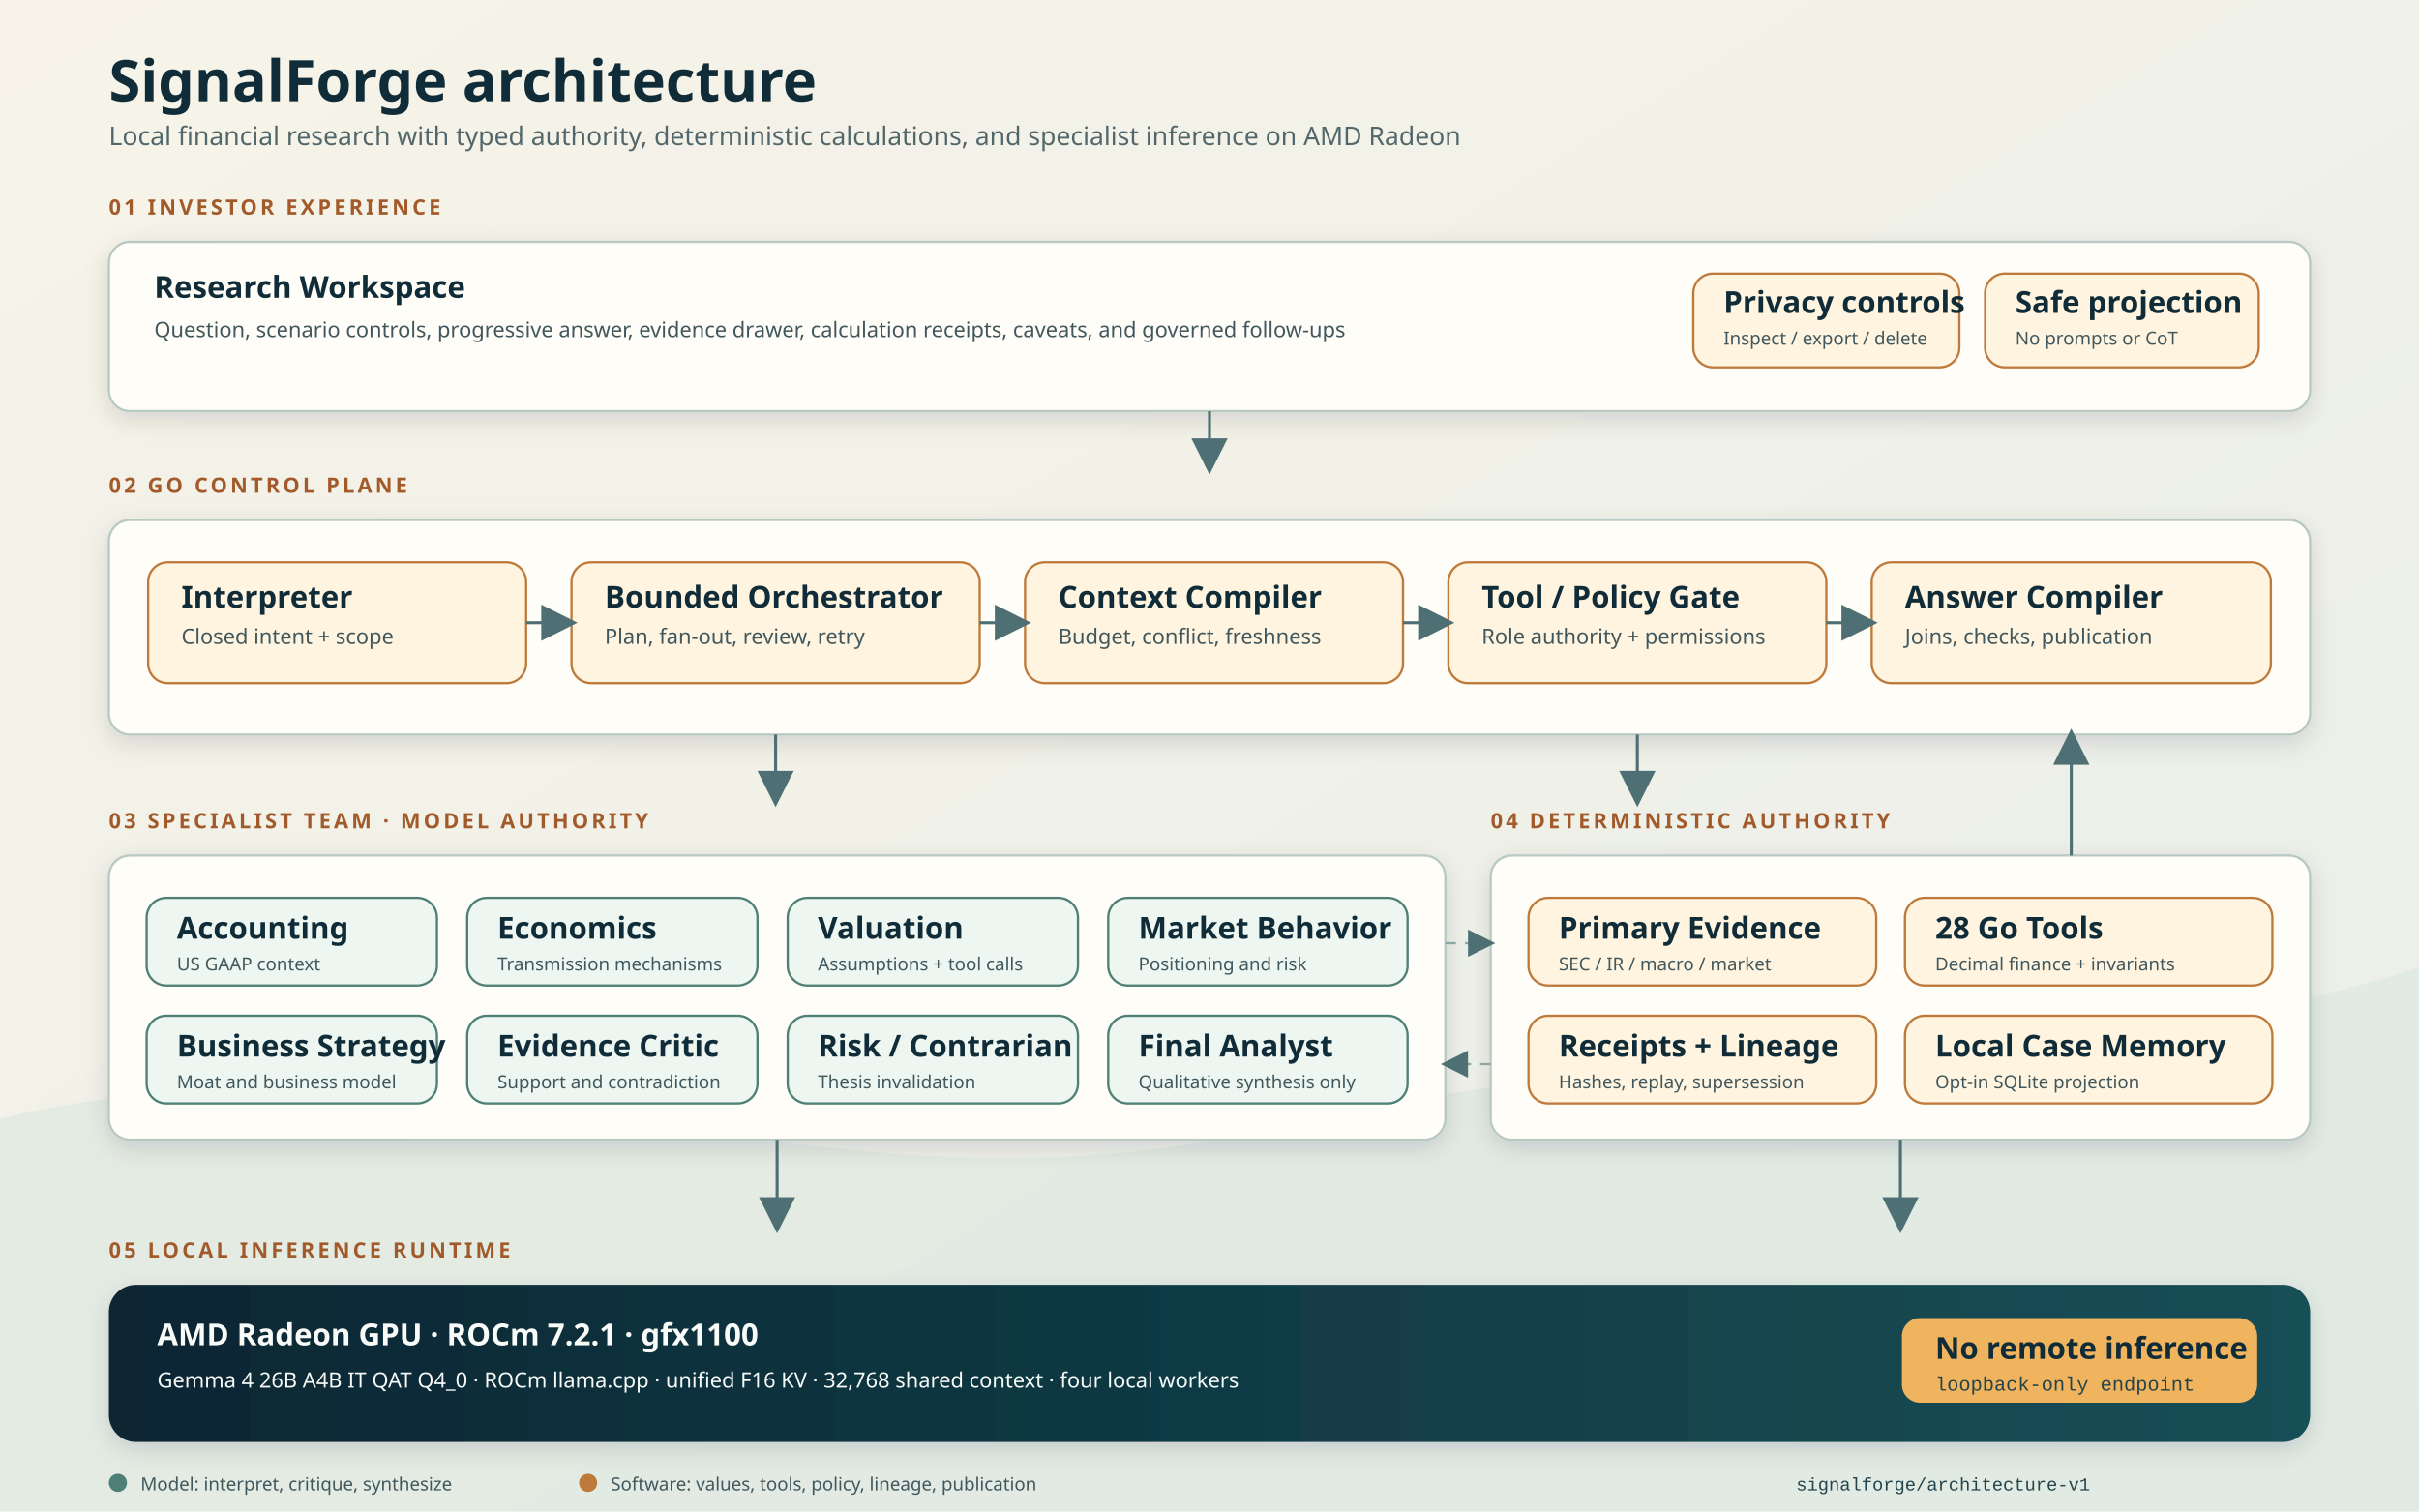
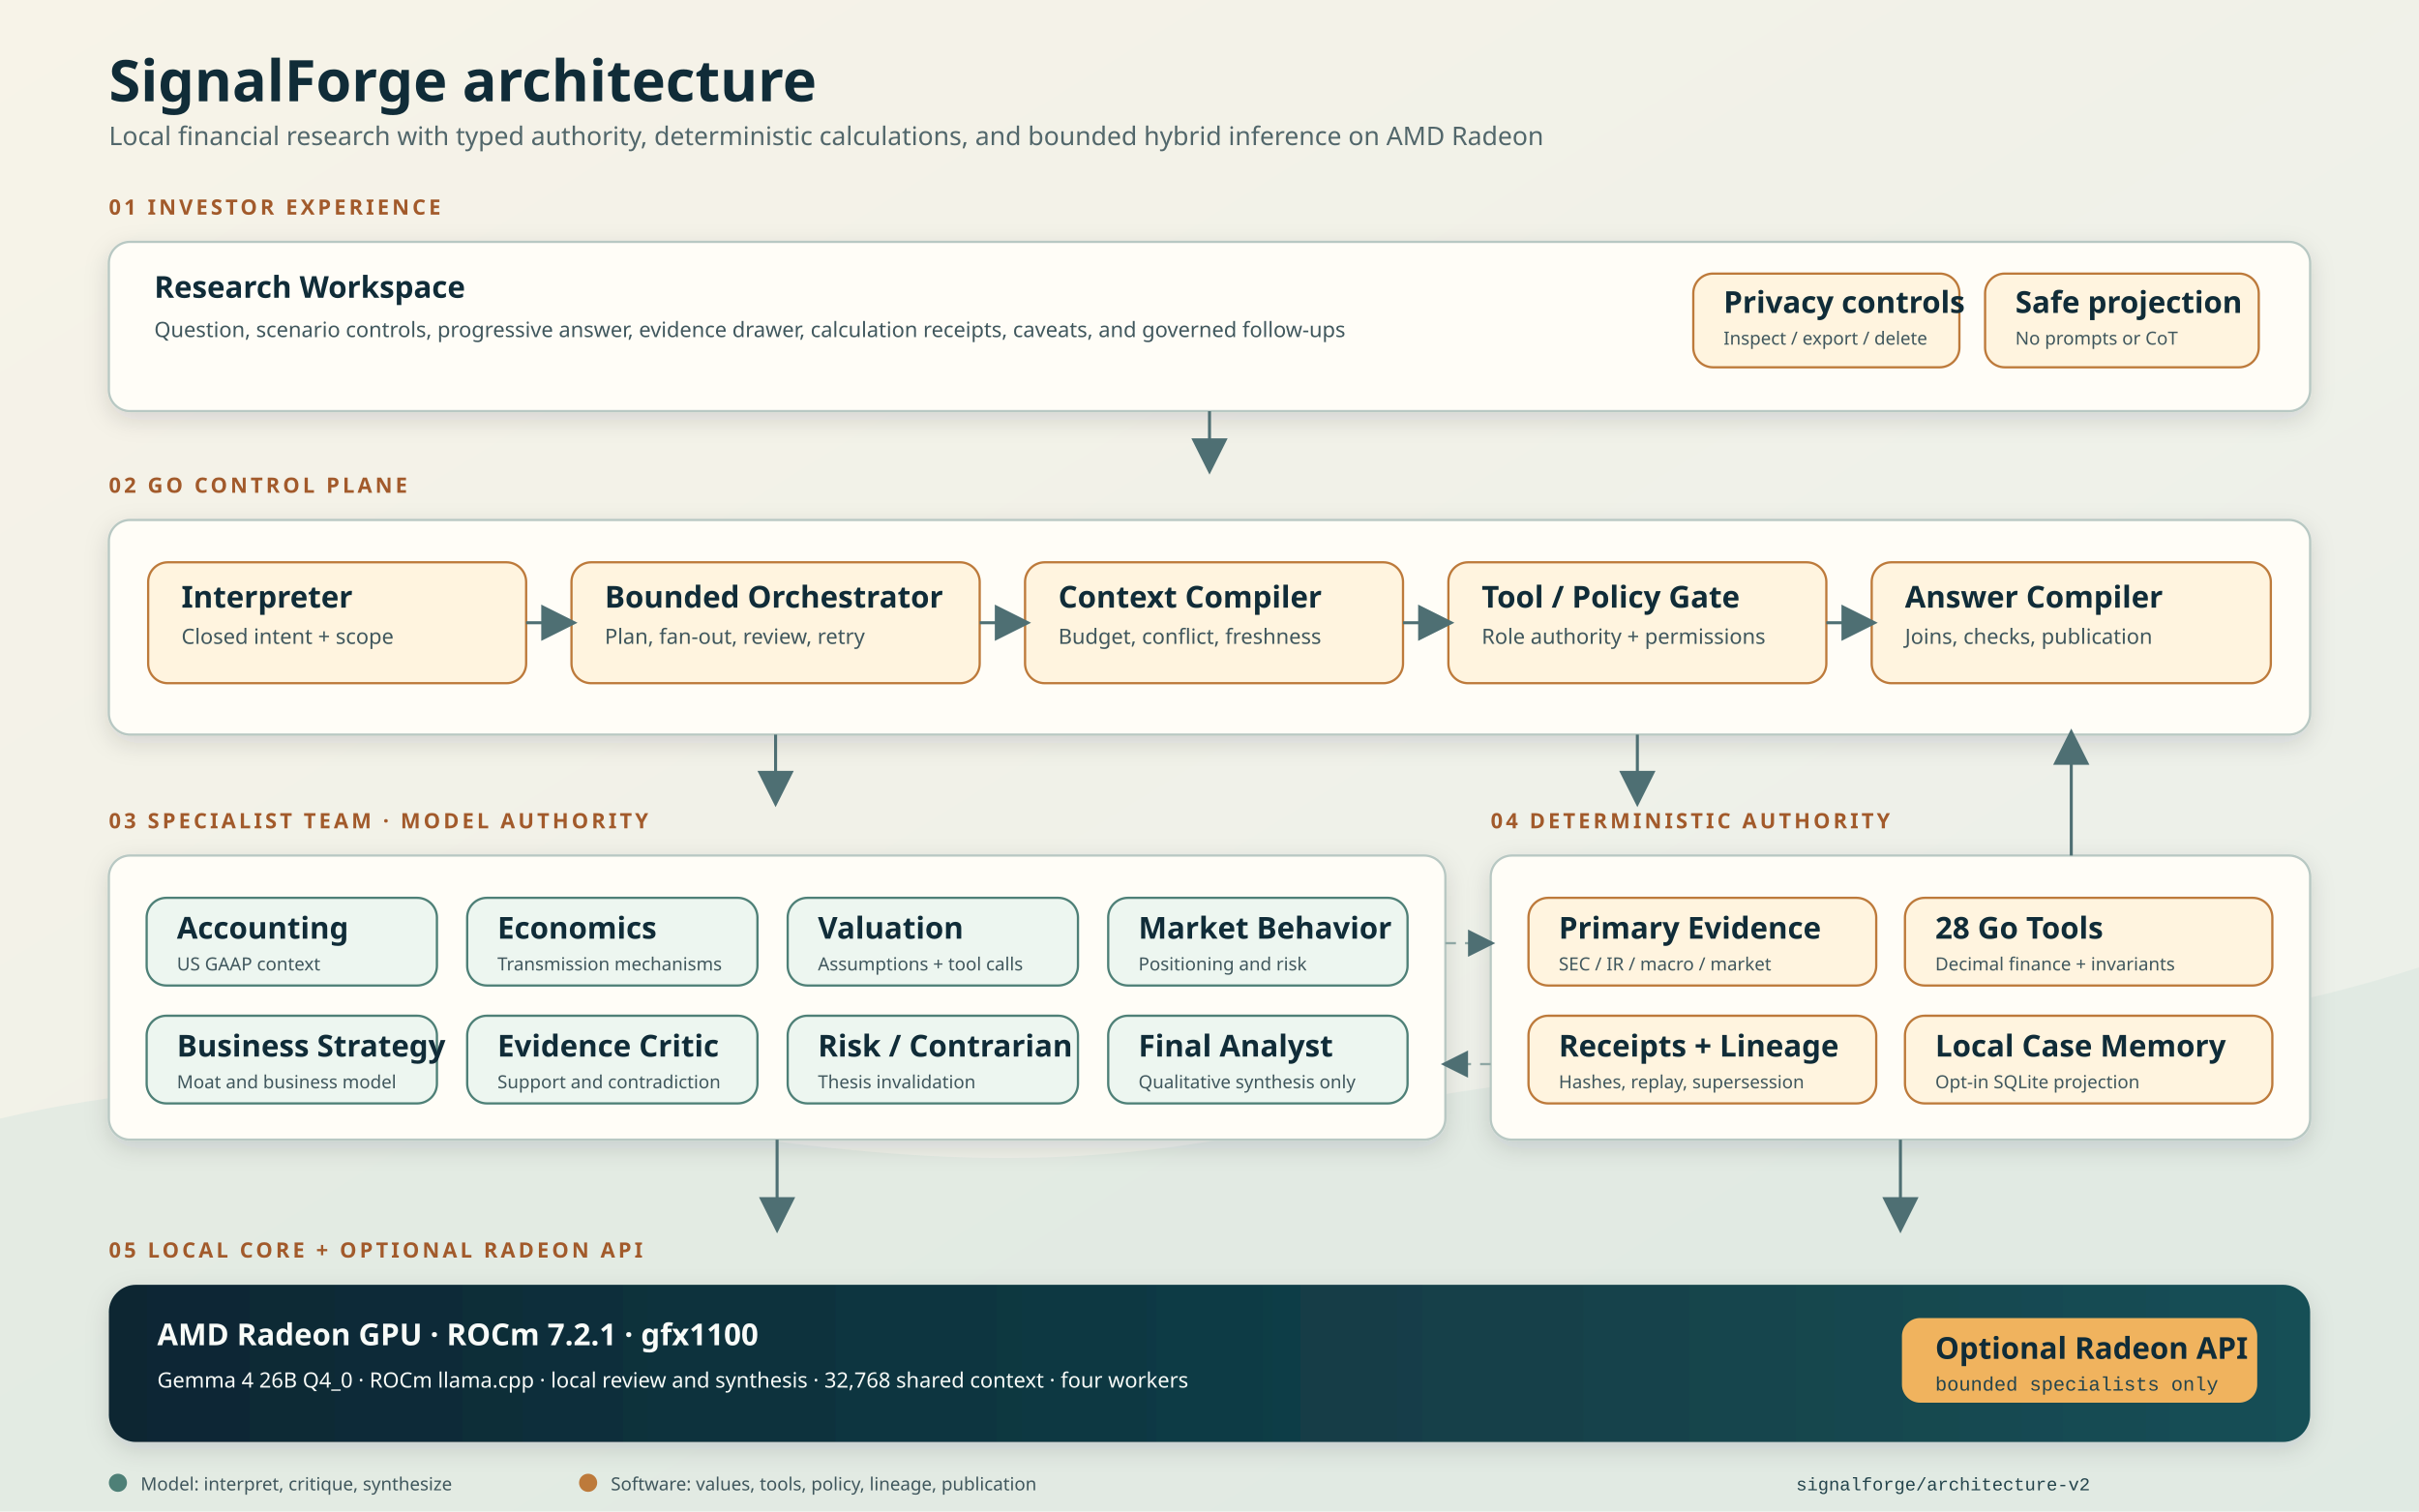
<svg xmlns="http://www.w3.org/2000/svg" width="1600" height="1000" viewBox="0 0 1600 1000" role="img" aria-labelledby="title desc">
  <defs>
    <linearGradient id="paper" x1="0" y1="0" x2="1" y2="1">
      <stop offset="0" stop-color="#f7f3e8" />
      <stop offset="1" stop-color="#e9efe9" />
    </linearGradient>
    <linearGradient id="gpu" x1="0" y1="0" x2="1" y2="0">
      <stop offset="0" stop-color="#0b2633" />
      <stop offset="1" stop-color="#174f56" />
    </linearGradient>
    <filter id="shadow" x="-20%" y="-20%" width="140%" height="140%">
      <feDropShadow dx="0" dy="5" stdDeviation="8" flood-color="#09202b" flood-opacity="0.13" />
    </filter>
    <marker id="arrow" markerWidth="12" markerHeight="12" refX="10" refY="6" orient="auto" markerUnits="strokeWidth">
      <path d="M0,0 L12,6 L0,12 z" fill="#4e6f73" />
    </marker>
    <style>
      .title { font-family: "Avenir Next", "Trebuchet MS", sans-serif; font-size: 38px; font-weight: 700; fill: #102c38; }
      .subtitle { font-family: "Avenir Next", "Trebuchet MS", sans-serif; font-size: 17px; fill: #52676b; }
      .layer { font-family: "Avenir Next", "Trebuchet MS", sans-serif; font-size: 14px; font-weight: 700; letter-spacing: 2px; fill: #a25a2b; }
      .h { font-family: "Avenir Next", "Trebuchet MS", sans-serif; font-size: 20px; font-weight: 700; fill: #102c38; }
      .body { font-family: "Avenir Next", "Trebuchet MS", sans-serif; font-size: 14px; fill: #40575d; }
      .mono { font-family: "IBM Plex Mono", "Courier New", monospace; font-size: 13px; fill: #24444c; }
      .white { fill: #f8fbf8; }
      .small { font-size: 12px; }
      .node { fill: #fffdf7; stroke: #b8c8c3; stroke-width: 1.5; rx: 14; filter: url(#shadow); }
      .model { fill: #edf6f0; stroke: #4e8077; stroke-width: 1.5; rx: 13; }
      .software { fill: #fff4df; stroke: #bd7a3b; stroke-width: 1.5; rx: 13; }
      .flow { fill: none; stroke: #4e6f73; stroke-width: 2; marker-end: url(#arrow); }
      .muted { fill: none; stroke: #8fa7a4; stroke-width: 1.5; stroke-dasharray: 7 6; marker-end: url(#arrow); }
    </style>
  </defs>
  <rect width="1600" height="1000" fill="url(#paper)" />
  <path d="M0 740 C320 665 530 820 850 745 C1140 676 1350 720 1600 640 L1600 1000 L0 1000 Z" fill="#d9e6df" opacity="0.55" />
  <text x="72" y="67" class="title">SignalForge architecture</text>
-   <text x="72" y="96" class="subtitle">Local financial research with typed authority, deterministic calculations, and specialist inference on AMD Radeon</text>
+   <text x="72" y="96" class="subtitle">Local financial research with typed authority, deterministic calculations, and bounded hybrid inference on AMD Radeon</text>
  <text x="72" y="142" class="layer">01  INVESTOR EXPERIENCE</text>
  <rect x="72" y="160" width="1456" height="112" class="node" />
  <text x="102" y="197" class="h">Research Workspace</text>
  <text x="102" y="223" class="body">Question, scenario controls, progressive answer, evidence drawer, calculation receipts, caveats, and governed follow-ups</text>
  <rect x="1120" y="181" width="176" height="62" class="software" />
  <text x="1140" y="207" class="h" font-size="17">Privacy controls</text>
  <text x="1140" y="228" class="body small">Inspect / export / delete</text>
  <rect x="1313" y="181" width="181" height="62" class="software" />
  <text x="1333" y="207" class="h" font-size="17">Safe projection</text>
  <text x="1333" y="228" class="body small">No prompts or CoT</text>
  <path d="M800 272 L800 310" class="flow" />
  <text x="72" y="326" class="layer">02  GO CONTROL PLANE</text>
  <rect x="72" y="344" width="1456" height="142" class="node" />
  <rect x="98" y="372" width="250" height="80" class="software" />
  <text x="120" y="402" class="h">Interpreter</text>
  <text x="120" y="426" class="body">Closed intent + scope</text>
  <rect x="378" y="372" width="270" height="80" class="software" />
  <text x="400" y="402" class="h">Bounded Orchestrator</text>
  <text x="400" y="426" class="body">Plan, fan-out, review, retry</text>
  <rect x="678" y="372" width="250" height="80" class="software" />
  <text x="700" y="402" class="h">Context Compiler</text>
  <text x="700" y="426" class="body">Budget, conflict, freshness</text>
  <rect x="958" y="372" width="250" height="80" class="software" />
  <text x="980" y="402" class="h">Tool / Policy Gate</text>
  <text x="980" y="426" class="body">Role authority + permissions</text>
  <rect x="1238" y="372" width="264" height="80" class="software" />
  <text x="1260" y="402" class="h">Answer Compiler</text>
  <text x="1260" y="426" class="body">Joins, checks, publication</text>
  <path d="M348 412 L378 412" class="flow" />
  <path d="M648 412 L678 412" class="flow" />
  <path d="M928 412 L958 412" class="flow" />
  <path d="M1208 412 L1238 412" class="flow" />
  <path d="M513 486 L513 530" class="flow" />
  <path d="M1083 486 L1083 530" class="flow" />
  <text x="72" y="548" class="layer">03  SPECIALIST TEAM  ·  MODEL AUTHORITY</text>
  <rect x="72" y="566" width="884" height="188" class="node" />
  <rect x="97" y="594" width="192" height="58" class="model" />
  <text x="117" y="621" class="h" font-size="17">Accounting</text>
  <text x="117" y="642" class="body small">US GAAP context</text>
  <rect x="309" y="594" width="192" height="58" class="model" />
  <text x="329" y="621" class="h" font-size="17">Economics</text>
  <text x="329" y="642" class="body small">Transmission mechanisms</text>
  <rect x="521" y="594" width="192" height="58" class="model" />
  <text x="541" y="621" class="h" font-size="17">Valuation</text>
  <text x="541" y="642" class="body small">Assumptions + tool calls</text>
  <rect x="733" y="594" width="198" height="58" class="model" />
  <text x="753" y="621" class="h" font-size="17">Market Behavior</text>
  <text x="753" y="642" class="body small">Positioning and risk</text>
  <rect x="97" y="672" width="192" height="58" class="model" />
  <text x="117" y="699" class="h" font-size="17">Business Strategy</text>
  <text x="117" y="720" class="body small">Moat and business model</text>
  <rect x="309" y="672" width="192" height="58" class="model" />
  <text x="329" y="699" class="h" font-size="17">Evidence Critic</text>
  <text x="329" y="720" class="body small">Support and contradiction</text>
  <rect x="521" y="672" width="192" height="58" class="model" />
  <text x="541" y="699" class="h" font-size="17">Risk / Contrarian</text>
  <text x="541" y="720" class="body small">Thesis invalidation</text>
  <rect x="733" y="672" width="198" height="58" class="model" />
  <text x="753" y="699" class="h" font-size="17">Final Analyst</text>
  <text x="753" y="720" class="body small">Qualitative synthesis only</text>
  <text x="986" y="548" class="layer">04  DETERMINISTIC AUTHORITY</text>
  <rect x="986" y="566" width="542" height="188" class="node" />
  <rect x="1011" y="594" width="230" height="58" class="software" />
  <text x="1031" y="621" class="h" font-size="17">Primary Evidence</text>
  <text x="1031" y="642" class="body small">SEC / IR / macro / market</text>
  <rect x="1260" y="594" width="243" height="58" class="software" />
  <text x="1280" y="621" class="h" font-size="17">28 Go Tools</text>
  <text x="1280" y="642" class="body small">Decimal finance + invariants</text>
  <rect x="1011" y="672" width="230" height="58" class="software" />
  <text x="1031" y="699" class="h" font-size="17">Receipts + Lineage</text>
  <text x="1031" y="720" class="body small">Hashes, replay, supersession</text>
  <rect x="1260" y="672" width="243" height="58" class="software" />
  <text x="1280" y="699" class="h" font-size="17">Local Case Memory</text>
  <text x="1280" y="720" class="body small">Opt-in SQLite projection</text>
  <path d="M956 624 L986 624" class="muted" />
  <path d="M986 704 L956 704" class="muted" />
  <path d="M1370 566 L1370 486" class="flow" />
  <path d="M514 754 L514 812" class="flow" />
  <path d="M1257 754 L1257 812" class="flow" />
-   <text x="72" y="832" class="layer">05  LOCAL INFERENCE RUNTIME</text>
+   <text x="72" y="832" class="layer">05  LOCAL CORE + OPTIONAL RADEON API</text>
  <rect x="72" y="850" width="1456" height="104" rx="18" fill="url(#gpu)" filter="url(#shadow)" />
  <text x="104" y="890" class="h white">AMD Radeon GPU · ROCm 7.2.1 · gfx1100</text>
-   <text x="104" y="918" class="body white">Gemma 4 26B A4B IT QAT Q4_0 · ROCm llama.cpp · unified F16 KV · 32,768 shared context · four local workers</text>
+   <text x="104" y="918" class="body white">Gemma 4 26B Q4_0 · ROCm llama.cpp · local review and synthesis · 32,768 shared context · four workers</text>
  <rect x="1258" y="872" width="235" height="56" rx="12" fill="#f0b35e" />
-   <text x="1280" y="899" class="h" font-size="17">No remote inference</text>
-   <text x="1280" y="920" class="mono">loopback-only endpoint</text>
+   <text x="1280" y="899" class="h" font-size="17">Optional Radeon API</text>
+   <text x="1280" y="920" class="mono">bounded specialists only</text>
  <circle cx="78" cy="981" r="6" fill="#4e8077" />
  <text x="93" y="986" class="body small">Model: interpret, critique, synthesize</text>
  <circle cx="389" cy="981" r="6" fill="#bd7a3b" />
  <text x="404" y="986" class="body small">Software: values, tools, policy, lineage, publication</text>
-   <text x="1188" y="986" class="mono small">signalforge/architecture-v1</text>
+   <text x="1188" y="986" class="mono small">signalforge/architecture-v2</text>
</svg>
